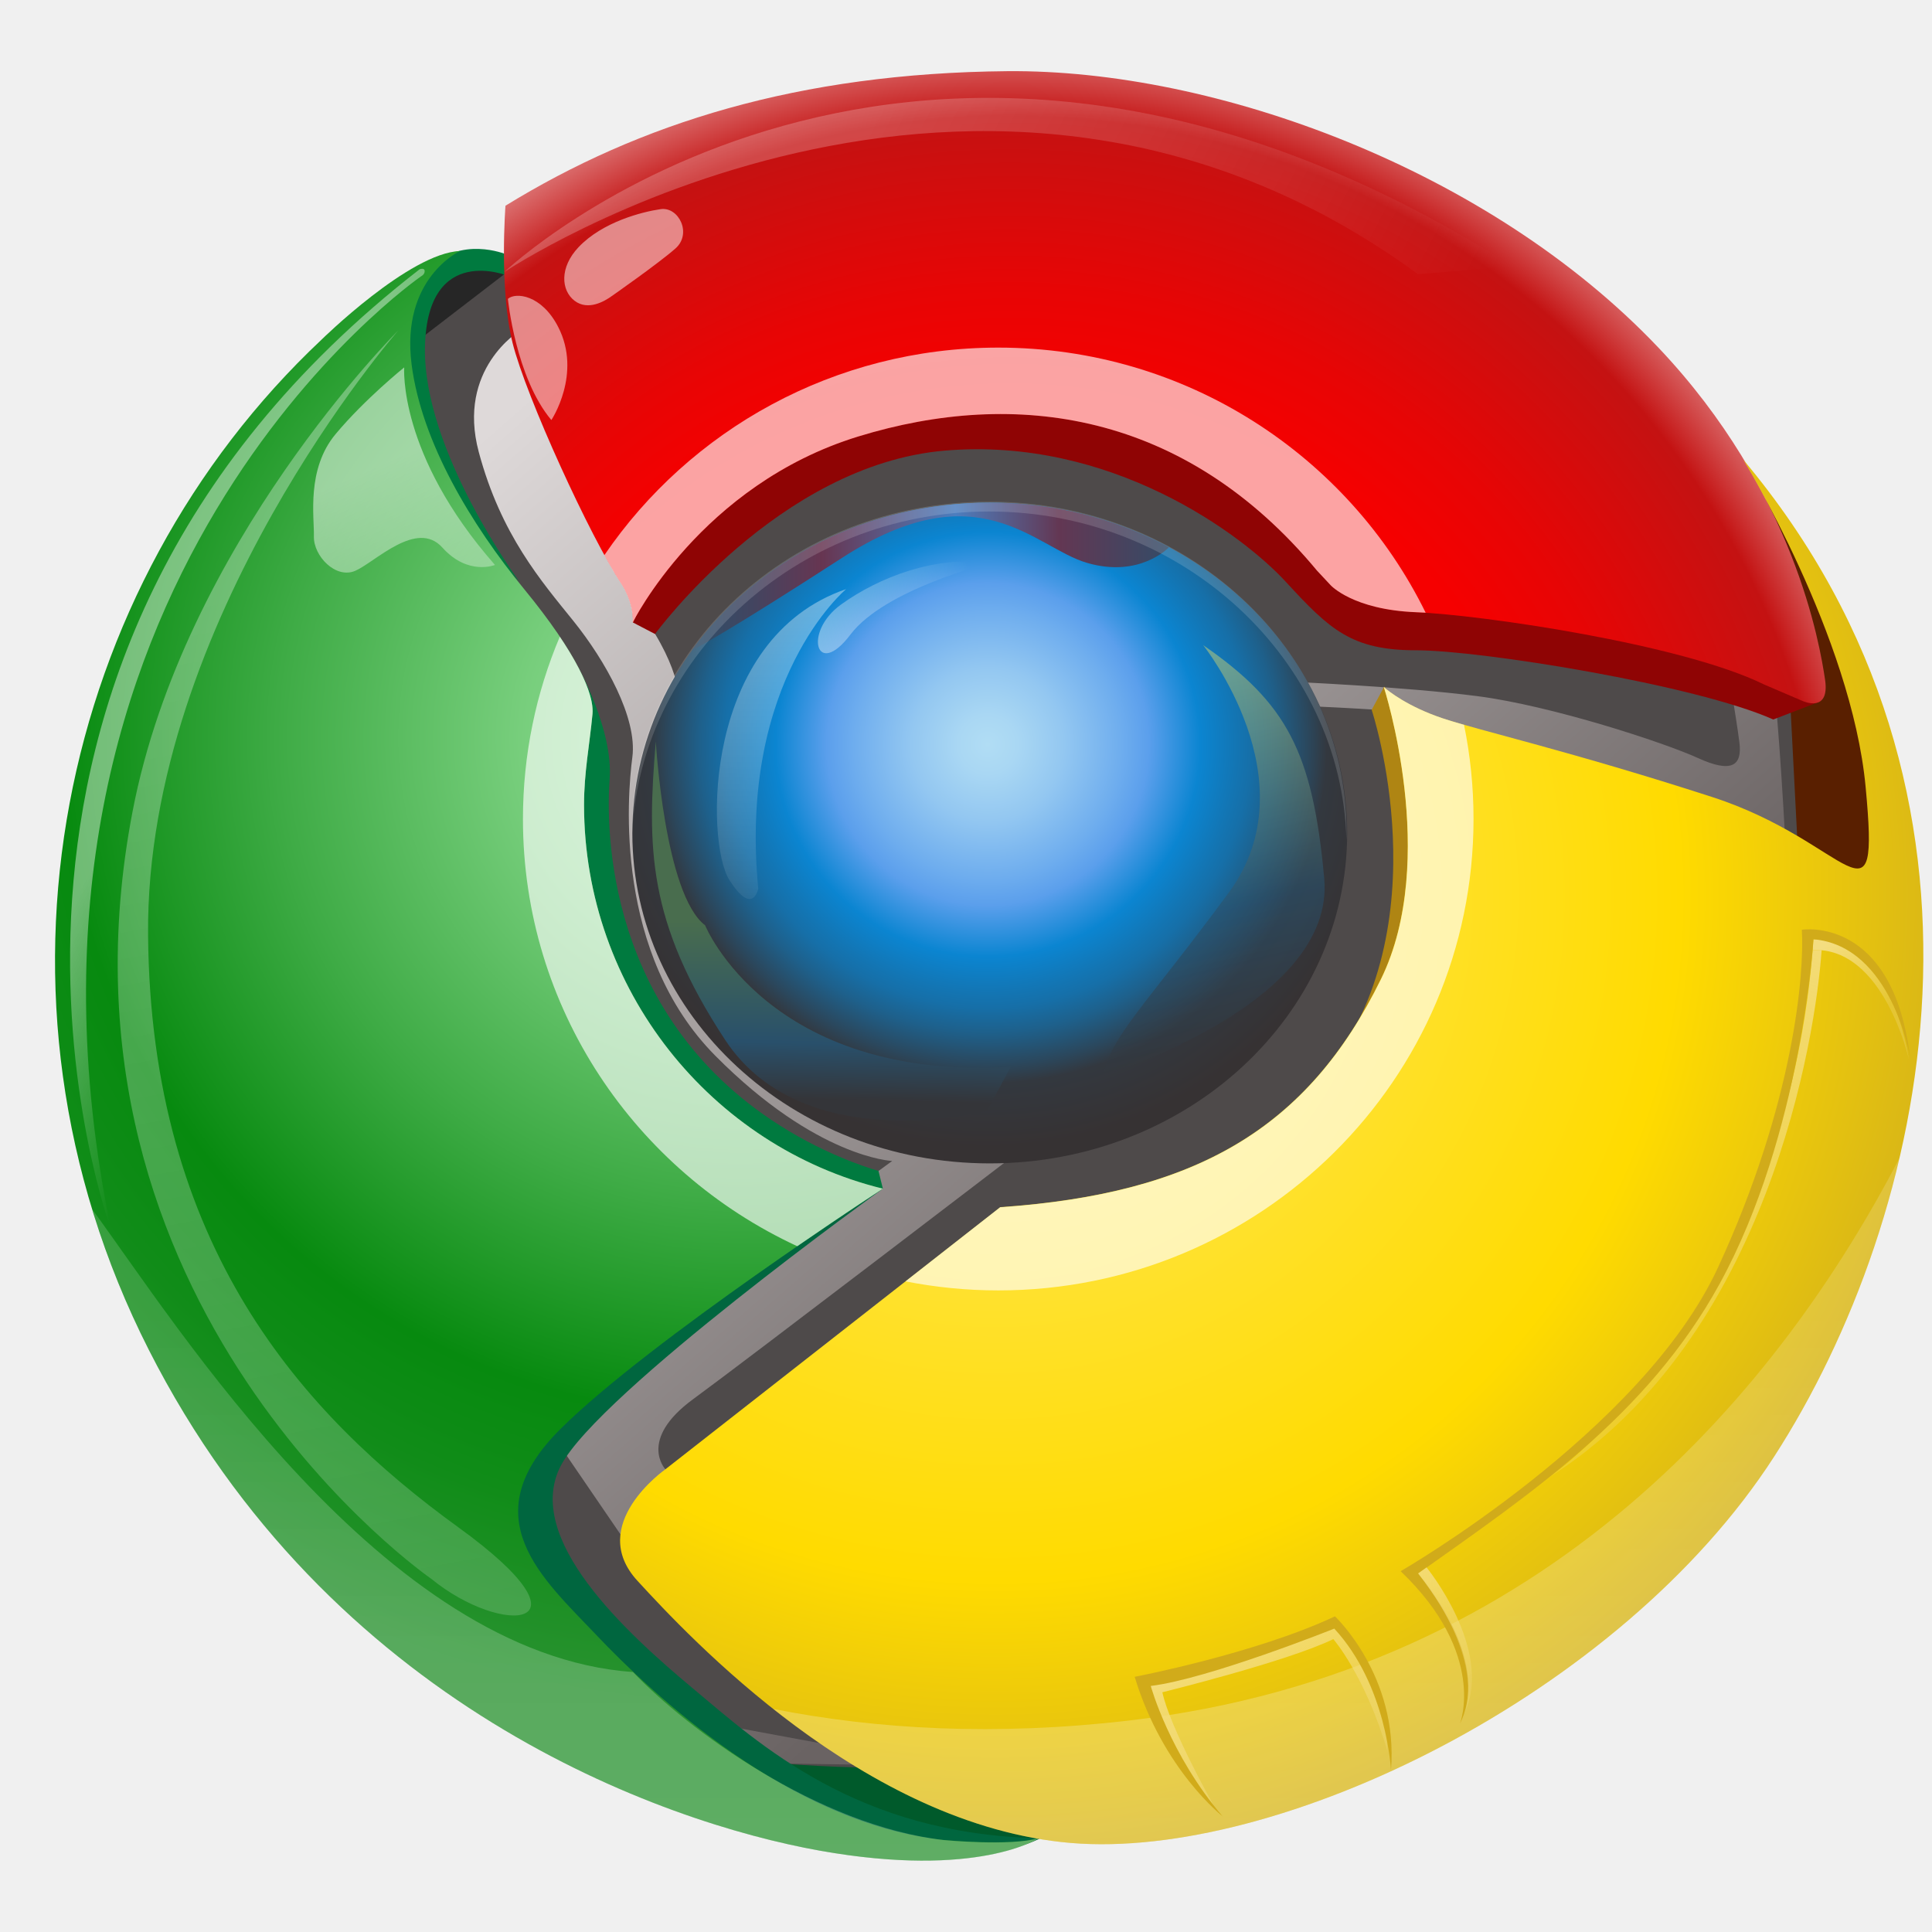
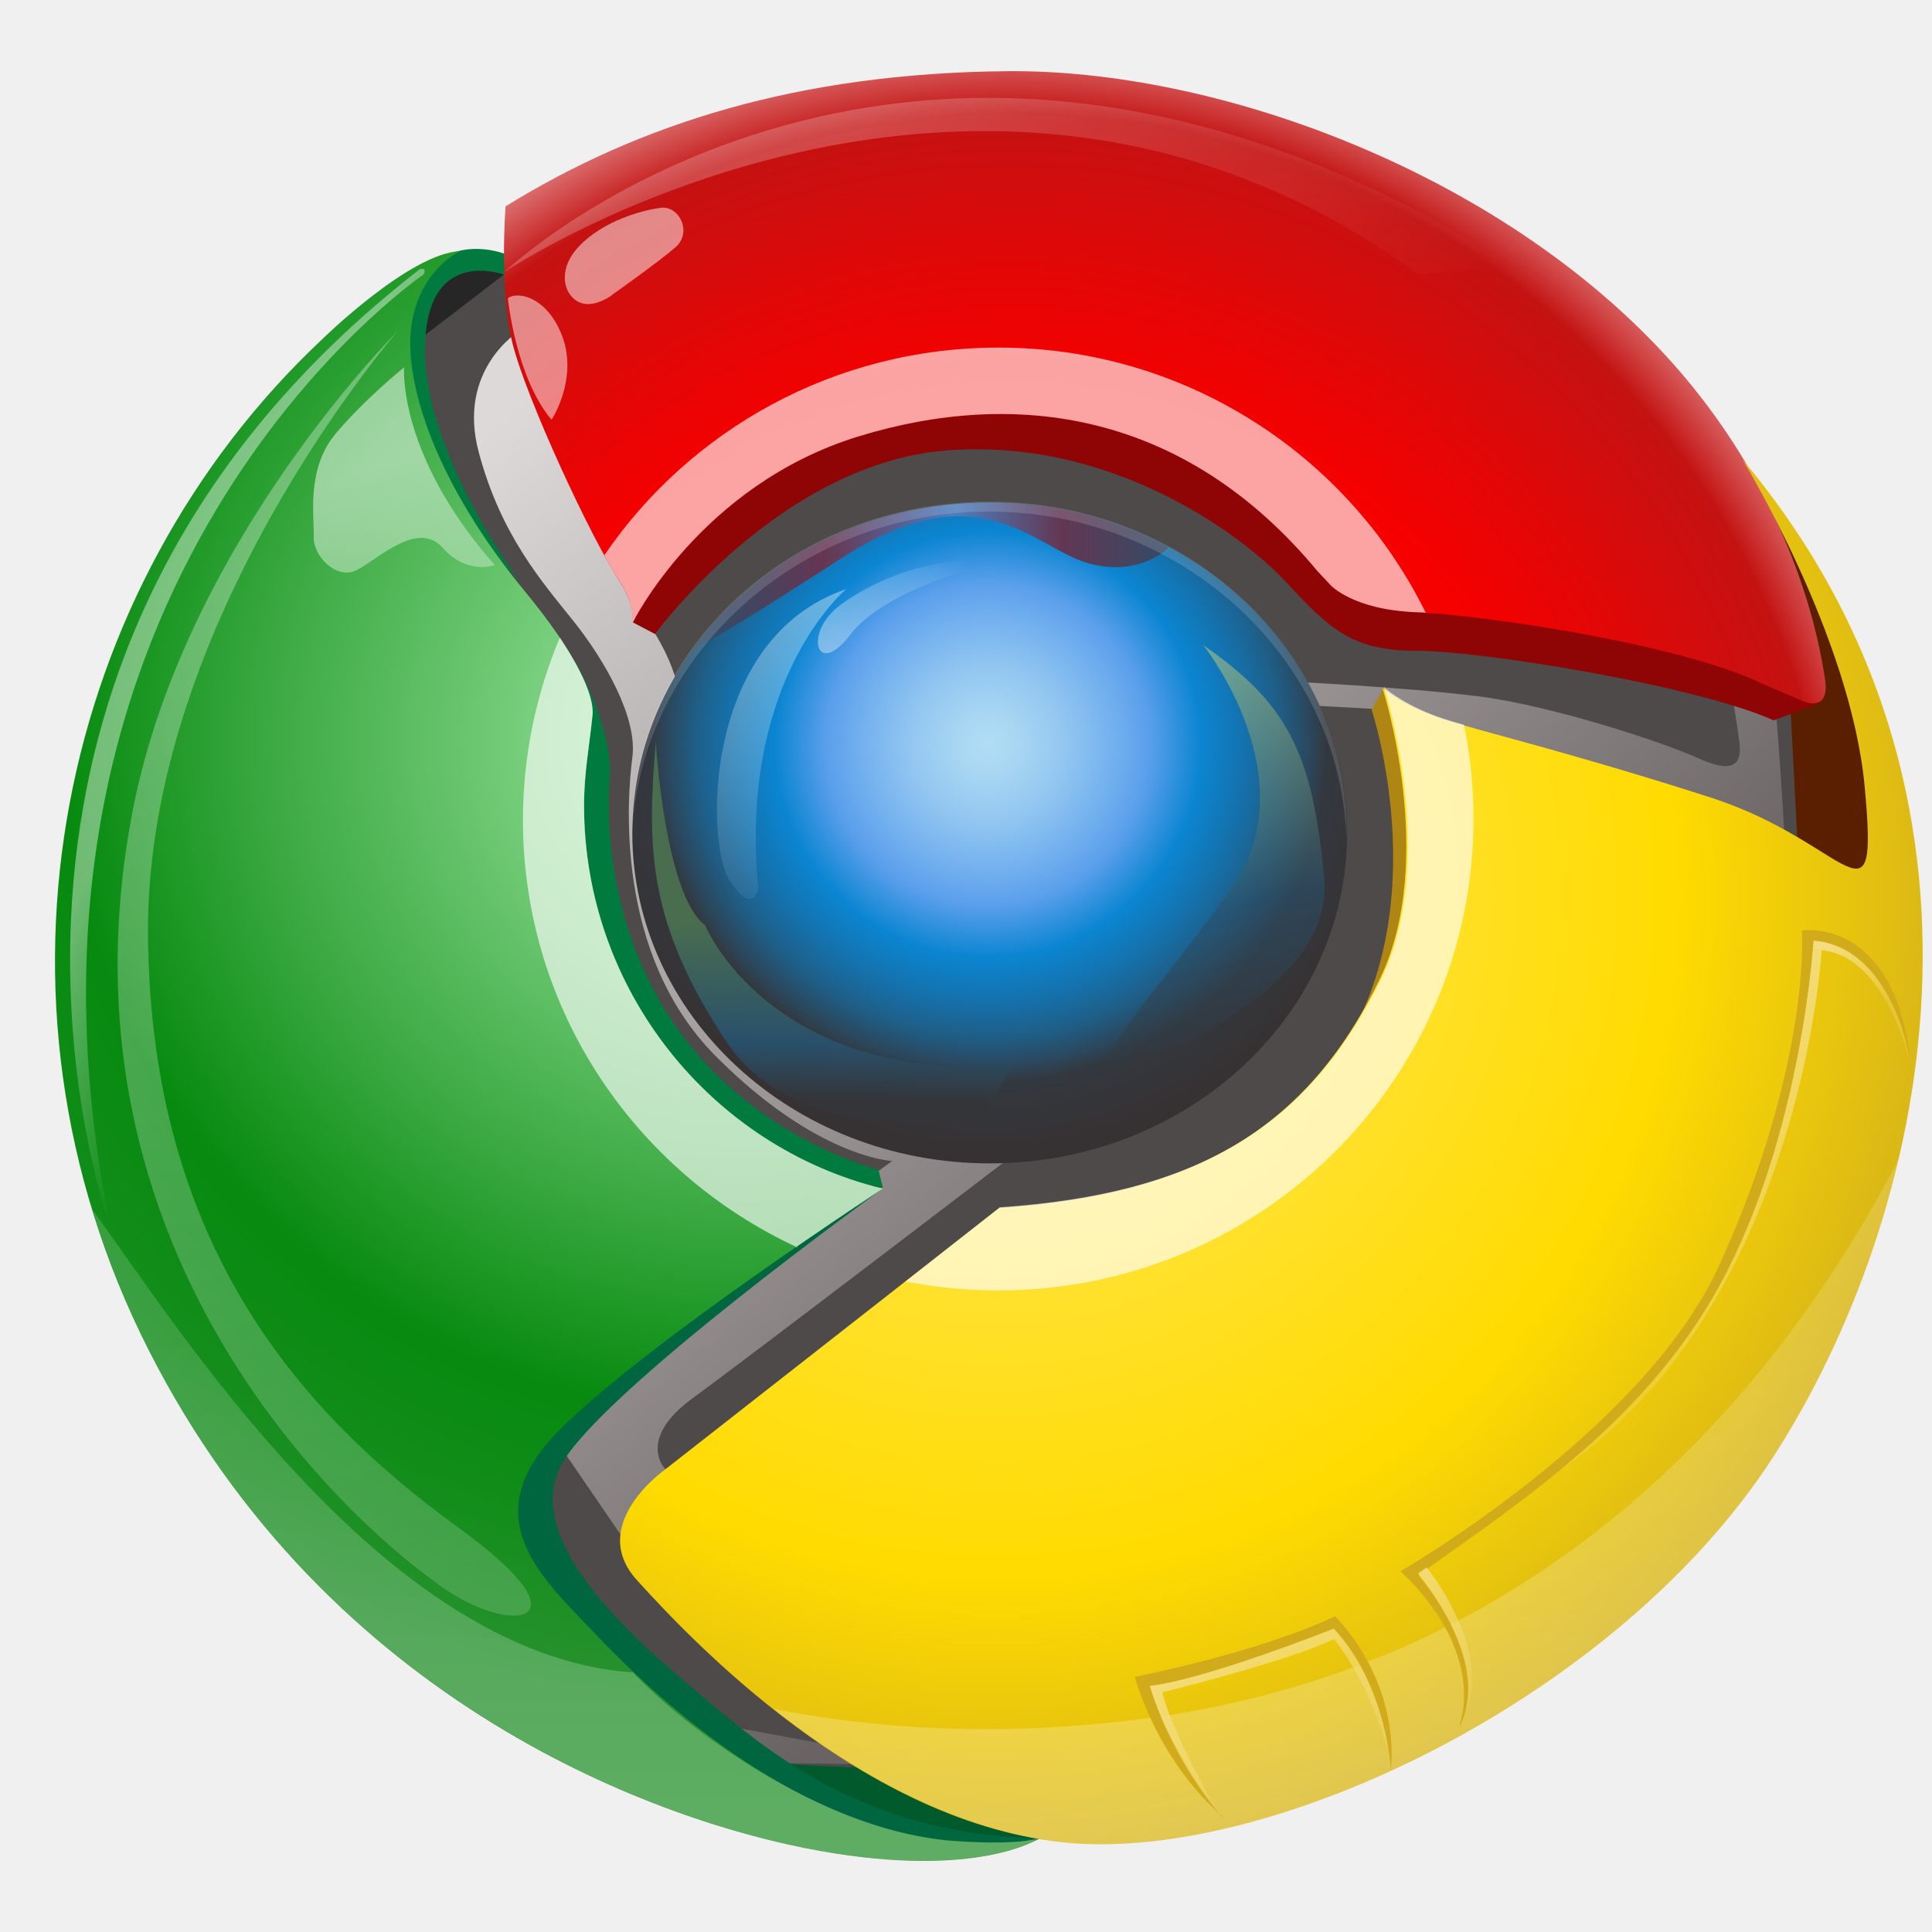
<svg xmlns="http://www.w3.org/2000/svg" viewBox="0 3 250 250">
-   <circle fill="#4E4A4A" cx="128.075" cy="126.26" r="109" />
-   <linearGradient id="a" gradientUnits="userSpaceOnUse" x1="324.569" y1="-144.038" x2="427.235" y2="-261.371" gradientTransform="matrix(1 0 0 -1 -256 -90)">
+   <circle cx="128.07" cy="126.26" r="109" fill="#4E4A4A" />
+   <linearGradient id="a" x1="324.57" x2="427.24" y1="-144.04" y2="-261.37" gradientUnits="userSpaceOnUse" gradientTransform="matrix(1 0 0 -1 -256 -90)">
    <stop offset="0" stop-color="#DED9D9" />
    <stop offset="1" stop-color="#6A6363" />
  </linearGradient>
-   <path fill="url(#a)" d="M67.243 45.813S59.076 50.73 61.95 61.48s8.126 16.75 12.25 21.875 8.293 12.542 7.626 17.625-2.375 25.42 10.75 38.647c13.125 13.227 22.875 13.602 22.875 13.602l-3.25 2.37-40.59 33.25 11.47 16.78 27.84 23.83-19.83-3.67-1.42 5.25 28.92.41-12-19.5-20.5-18.84s-3.58-3.8 3.59-9.05 42.17-32.04 42.17-32.04l38.838-57.58s3.12.124 9 .5 51.54 20.75 51.54 20.75-.78-15.38-1.54-22.75c-.32-3.06.975-2.7 2.83 1.666 1.85 4.367.75 12 .75 12L232 89.296l-6.92-9.336-1.75 8s1.375 8.125 1.75 11.125-1 4-5.375 2-18.874-6.75-28.5-8-24.374-1.872-24.374-1.872l-75 1-4 2.92s.94-3.44-3.06-10.1S67.24 45.8 67.24 45.8z" />
-   <path fill="#007A3F" d="M74.794 89.323s4.563 8.094 4.094 14.47c-.437 5.937-.813 31.186 23.188 45.56 6.234 3.735 11.6 5.157 11.6 5.157l.567 2.303-13.98 1.104-35.187-34.937.375-28.25 5.13-5.5 2.75-.625 1.47.718z" />
-   <path fill="#005A2B" d="M99.41 231.063s11.5 1 16.25.5 23.582 5.5 23.582 5.5-2.75 4.138-8.667 5.11c-5.917.974-36.583-7.526-36.583-7.526l5.417-3.584z" />
-   <path fill="#00663F" d="M114.243 156.813s-36.74 26.406-41.667 35.834c-4.928 9.43 8.5 21.668 17.083 28.834s21.16 18.88 44.79 19.38c0 0-15.63 4.88-39.13-4.12s-49.75-59-49.75-59l68.66-20.91z" />
-   <path fill="#262626" d="M65.258 38.48L54.2 46.98l-1.124-7 8.5-3.126z" />
-   <path fill="#007A3F" d="M65.45 35.896s-5.916-2.458-10 1.917-6.04 22 11.793 40.5c0 0-12.584-16.998-12.25-30.5.333-13.5 10.833-9.083 10.833-9.083l-.375-2.834z" />
-   <radialGradient id="b" cx="351.824" cy="-188.48" r="175.052" gradientTransform="matrix(1 0 0 -1 -256 -90)" gradientUnits="userSpaceOnUse">
-     <stop offset=".076" stop-color="#8DDB92" />
-     <stop offset=".163" stop-color="#77CE7C" />
-     <stop offset=".343" stop-color="#3EAB45" />
-     <stop offset=".502" stop-color="#078A0F" />
-     <stop offset=".581" stop-color="#108C18" />
-     <stop offset=".709" stop-color="#28922F" />
-     <stop offset=".715" stop-color="#299230" />
+   <path fill="url(#a)" d="M67.24 45.8s-8.16 4.93-5.3 15.68S70.1 78.23 74.2 83.36s8.3 12.54 7.63 17.62-2.38 25.42 10.75 38.65c13.12 13.22 22.87 13.6 22.87 13.6l-3.25 2.37-40.6 33.25 11.48 16.78 27.84 23.83-19.83-3.67-1.5 5.2 28.9.4-12-19.5L86 193s-3.6-3.8 3.6-9.05 42.2-32 42.2-32l38.83-57.6s3.1.13 9 .5 51.53 20.76 51.53 20.76-.8-15.4-1.57-22.7c-.4-3 .9-2.7 2.8 1.7 1.8 4.4.7 12 .7 12L232 89.3l-6.92-9.34-1.75 8s1.38 8.13 1.75 11.13-1 4-5.38 2-18.87-6.8-28.5-8-24.37-1.9-24.37-1.9l-75 1-4 2.9s.94-3.5-3.06-10.1-17.53-39.2-17.53-39.2z" />
+   <path fill="#007A3F" d="M74.8 89.32s4.56 8.1 4.1 14.47c-.45 5.9-.83 31.1 23.18 45.5 6.23 3.7 11.6 5.1 11.6 5.1l.56 2.3-13.98 1.1-35.18-35 .37-28.3 5.13-5.5 2.75-.66 1.47.72z" />
+   <path fill="#005A2B" d="M99.4 231.06s11.5 1 16.26.5 23.58 5.5 23.58 5.5-2.75 4.14-8.67 5.1c-5.9 1-36.58-7.5-36.58-7.5l5.4-3.6z" />
+   <path fill="#00663F" d="M114.24 156.8s-36.74 26.42-41.66 35.85c-4.93 9.43 8.5 21.66 17.08 28.83s21.16 18.88 44.8 19.38c0 0-15.64 4.88-39.14-4.12s-49.75-59-49.75-59l68.66-20.9z" />
+   <path fill="#262626" d="M65.26 38.48l-11.06 8.5-1.12-7 8.5-3.13z" />
+   <path fill="#007A3F" d="M65.45 35.9s-5.92-2.46-10 1.9-6.04 22 11.8 40.5c0 0-12.6-16.98-12.26-30.5.3-13.5 10.8-9.07 10.8-9.07l-.4-2.83z" />
+   <radialGradient id="b" cx="351.82" cy="-188.48" r="175.05" gradientTransform="matrix(1 0 0 -1 -256 -90)" gradientUnits="userSpaceOnUse">
+     <stop offset=".08" stop-color="#8DDB92" />
+     <stop offset=".16" stop-color="#77CE7C" />
+     <stop offset=".34" stop-color="#3EAB45" />
+     <stop offset=".5" stop-color="#078A0F" />
+     <stop offset=".58" stop-color="#108C18" />
+     <stop offset=".71" stop-color="#28922F" />
+     <stop offset=".71" stop-color="#299230" />
  </radialGradient>
-   <path fill="url(#b)" d="M122.2 241.104c-20.124-2.125-38-19.125-45-26.5s-16.25-15.25-4.624-26.75 41.667-31.04 41.667-31.04c-22.215-5.443-38.668-25.775-38.668-49.668 0-4.174.718-7.782 1.095-11.76.24-2.53-1.97-7.78-8.844-16.156S54.55 60.185 53.263 50.167c-1.438-11.188 6.27-14.688 6.27-14.688-6.54.25-17.957 11.5-17.957 11.5C7.826 78.73-4.09 131.64 19.243 177.64c23.332 46 66.333 61.166 86.833 64.834 20.5 3.665 28.375-1.628 28.375-1.628-3.75 1.062-12.25.25-12.25.25z" />
-   <path fill="#AF8513" d="M238.14 114.566c5.395 3.643 6.937 4.414 5.437-10.586s-15.125-36.5-15.125-36.5l.03.145c4.204 7.844 11.628 23.352 12.93 37.19.99 10.56.36 11.775-3.273 9.75z" />
-   <path fill="#591F00" d="M231.075 82.604l2 38.75h13.25s4.5-25.25-21.25-58.25l6 19.5z" />
-   <path fill="#8F0404" d="M81.887 83.542l2.875 1.5s15.98-21.896 37.48-23.73c21.5-1.832 38.5 10.834 44.166 17s8.5 8.834 16.834 8.834 36.138 4.457 46.22 8.957l6.08-2.34-30.134-28.45L103.243 39.98 81.887 83.54z" />
-   <radialGradient id="c" cx="386.726" cy="-214.623" r="116.24" gradientTransform="matrix(1 0 0 -1 -256 -90)" gradientUnits="userSpaceOnUse">
-     <stop offset=".616" stop-color="#F60000" />
-     <stop offset=".725" stop-color="#E70505" />
-     <stop offset=".917" stop-color="#C41212" />
+   <path fill="url(#b)" d="M122.2 241.1c-20.12-2.12-38-19.12-45-26.5s-16.25-15.25-4.62-26.75 41.66-31.04 41.66-31.04c-22.2-5.4-38.66-25.7-38.66-49.6 0-4.2.7-7.8 1.1-11.7.23-2.5-1.98-7.8-8.85-16.1S54.55 60.2 53.26 50.2c-1.43-11.2 6.27-14.7 6.27-14.7C53 35.76 41.58 47 41.58 47 7.83 78.77-4.1 131.7 19.24 177.7s66.34 61.15 86.84 64.8c20.5 3.67 28.37-1.6 28.37-1.6-3.75 1.04-12.25.23-12.25.23z" />
+   <path fill="#AF8513" d="M238.14 114.57c5.4 3.64 6.94 4.4 5.44-10.6s-15.13-36.5-15.13-36.5l.03.16c4.2 7.84 11.63 23.35 12.93 37.2 1 10.55.4 11.76-3.2 9.74z" />
+   <path fill="#591F00" d="M231.07 82.6l2 38.75h13.25s4.5-25.25-21.25-58.25l6 19.5z" />
+   <path fill="#8F0404" d="M81.9 83.54l2.86 1.5s15.98-21.9 37.48-23.73c21.5-1.8 38.5 10.9 44.17 17s8.5 8.9 16.9 8.9 36.2 4.5 46.2 9l6.1-2.3-30.1-28.5L103.3 40 81.9 83.54z" />
+   <radialGradient id="c" cx="386.73" cy="-214.62" r="116.24" gradientTransform="matrix(1 0 0 -1 -256 -90)" gradientUnits="userSpaceOnUse">
+     <stop offset=".62" stop-color="#F60000" />
+     <stop offset=".72" stop-color="#E70505" />
+     <stop offset=".92" stop-color="#C41212" />
    <stop offset="1" stop-color="#DD7878" />
  </radialGradient>
-   <path fill="url(#c)" d="M81.887 83.542S90.7 65.73 111.075 59.48s42.25-3.25 59.375 17.374l1.75 1.875s2.875 3.18 11.063 3.5c8.188.31 34.313 4.08 44.98 9.33l5.04 2.16s3.54 1.62 2.875-2.8-3.932-24.37-21.583-42.96c-21.833-23-57.25-36-84.25-35.75s-47.583 6.75-64.917 17.41c0 0-.833 10.75.917 17.75s10.083 25.17 14.083 31.17c0 0 1.594 2.29 1.48 4.98z" />
-   <radialGradient id="d" cx="383.824" cy="-189.311" r="52.107" gradientTransform="matrix(1 0 0 -1 -256 -90)" gradientUnits="userSpaceOnUse">
+   <path fill="url(#c)" d="M81.9 83.54s8.8-17.8 29.17-24.06 42.26-3.25 59.38 17.37l1.75 1.88s2.88 3.18 11.06 3.5c8.2.3 34.32 4.08 44.98 9.33l5.04 2.16s3.54 1.62 2.88-2.8-3.93-24.37-21.6-42.96c-21.82-23-57.24-36-84.24-35.75S82.74 19 65.42 29.7c0 0-.85 10.75.9 17.75s10.1 25.17 14.1 31.17c0 0 1.58 2.3 1.47 4.97z" />
+   <radialGradient id="d" cx="383.82" cy="-189.31" r="52.11" gradientTransform="matrix(1 0 0 -1 -256 -90)" gradientUnits="userSpaceOnUse">
    <stop offset="0" stop-color="#B1DDF4" />
-     <stop offset=".074" stop-color="#A9D7F3" />
+     <stop offset=".07" stop-color="#A9D7F3" />
    <stop offset=".19" stop-color="#93C7F1" />
-     <stop offset=".333" stop-color="#6EADEE" />
+     <stop offset=".33" stop-color="#6EADEE" />
    <stop offset=".4" stop-color="#5B9FEC" />
-     <stop offset=".527" stop-color="#0B85D1" />
-     <stop offset=".618" stop-color="#1375B3" />
-     <stop offset=".654" stop-color="#166FA8" />
-     <stop offset=".716" stop-color="#1E608B" />
-     <stop offset=".797" stop-color="#2B475C" />
-     <stop offset=".842" stop-color="#33383F" />
+     <stop offset=".53" stop-color="#0B85D1" />
+     <stop offset=".62" stop-color="#1375B3" />
+     <stop offset=".65" stop-color="#166FA8" />
+     <stop offset=".72" stop-color="#1E608B" />
+     <stop offset=".8" stop-color="#2B475C" />
+     <stop offset=".84" stop-color="#33383F" />
    <stop offset="1" stop-color="#363233" />
  </radialGradient>
-   <ellipse fill="url(#d)" cx="128.075" cy="110.792" rx="46.25" ry="42.75" />
-   <linearGradient id="e" gradientUnits="userSpaceOnUse" x1="287.081" y1="-168.968" x2="311.811" y2="-301.851" gradientTransform="matrix(1 0 0 -1 -256 -90)">
+   <ellipse cx="128.07" cy="110.79" fill="url(#d)" rx="46.25" ry="42.75" />
+   <linearGradient id="e" x1="287.08" x2="311.81" y1="-168.97" y2="-301.85" gradientUnits="userSpaceOnUse" gradientTransform="matrix(1 0 0 -1 -256 -90)">
    <stop offset="0" stop-color="#fff" />
    <stop offset="1" stop-color="#fff" stop-opacity=".53" />
  </linearGradient>
-   <path opacity=".32" fill="url(#e)" enable-background="new" d="M51.493 45.813S18.827 83.146 19.16 123.98c.327 40.233 19.916 62 40.166 76.665 18.39 13.32 5.667 14.168-3.5 6.668 0 0-51.015-35.127-38.667-99.333 6.66-34.667 34.33-62.167 34.33-62.167z" />
-   <linearGradient id="f" gradientUnits="userSpaceOnUse" x1="303.565" y1="-153.93" x2="321.565" y2="-194.597" gradientTransform="matrix(1 0 0 -1 -256 -90)">
+   <path fill="url(#e)" d="M51.5 45.8S18.82 83.16 19.15 124c.33 40.23 19.92 62 40.17 76.67 18.4 13.32 5.66 14.16-3.5 6.66 0 0-51.02-35.1-38.67-99.32C23.82 73.3 51.5 45.8 51.5 45.8z" opacity=".32" />
+   <linearGradient id="f" x1="303.56" x2="321.56" y1="-153.93" y2="-194.6" gradientUnits="userSpaceOnUse" gradientTransform="matrix(1 0 0 -1 -256 -90)">
    <stop offset="0" stop-color="#fff" />
-     <stop offset=".517" stop-color="#fff" stop-opacity=".53" />
+     <stop offset=".52" stop-color="#fff" stop-opacity=".53" />
  </linearGradient>
-   <path opacity=".5" fill="url(#f)" enable-background="new" d="M64.055 76.104s-3.5 1.438-6.813-2.25-8.688 1.875-11.25 3-5.438-1.938-5.375-4.438-1-8.688 2.813-13.25 8.875-8.625 8.875-8.625-.834 11.26 11.75 25.57z" />
-   <linearGradient id="g" gradientUnits="userSpaceOnUse" x1="329.19" y1="-367.646" x2="329.189" y2="-263.646" gradientTransform="matrix(1 0 0 -1 -256 -90)">
+   <path fill="url(#f)" d="M64.06 76.1s-3.5 1.44-6.82-2.25-8.7 1.88-11.25 3-5.5-1.93-5.4-4.43-1-8.7 2.8-13.25 8.9-8.63 8.9-8.63S51.4 61.8 64 76.1z" opacity=".5" />
+   <linearGradient id="g" x1="329.19" x2="329.19" y1="-367.65" y2="-263.65" gradientUnits="userSpaceOnUse" gradientTransform="matrix(1 0 0 -1 -256 -90)">
    <stop offset="0" stop-color="#fff" />
    <stop offset="1" stop-color="#fff" stop-opacity=".53" />
  </linearGradient>
-   <path opacity=".3" fill="url(#g)" enable-background="new" d="M11.928 159.467c1.87 6.135 4.29 12.215 7.314 18.18 23.332 46 66.333 61.166 86.833 64.834 20.5 3.67 28.375-1.62 28.375-1.62-3.75 1.07-12.25.25-12.25.25-16.375-1.87-33.292-14.37-40.292-21.75-.007-.01 4.75 4.13 0 0-32.353-2.27-58.98-44.91-69.98-59.88z" />
-   <path opacity=".5" fill="#fff" enable-background="new" d="M71.346 57.354s4-6 .875-12.063c-2.15-4.17-5.5-4.5-6.5-3.62 0 0 1 10.19 5.63 15.69" />
-   <path opacity=".5" fill="#fff" enable-background="new" d="M79.16 41.313s6.083-4.25 8.25-6.167c2.167-1.917.417-5.417-1.917-5.083s-7.5 1.625-10.625 4.917c-2.49 2.624-2.27 5.604-.52 6.938s3.895.06 4.81-.605z" />
-   <linearGradient id="h" gradientUnits="userSpaceOnUse" x1="365.087" y1="-116.29" x2="436.268" y2="-153.544" gradientTransform="matrix(1 0 0 -1 -256 -90)">
+   <path fill="url(#g)" d="M11.93 159.47c1.87 6.13 4.3 12.2 7.3 18.18 23.34 46 66.34 61.16 86.84 64.83 20.5 3.67 28.38-1.62 28.38-1.62-3.75 1.07-12.25.25-12.25.25-16.38-1.8-33.3-14.3-40.3-21.7 0 0 4.76 4.2 0 0-32.35-2.2-58.97-44.9-69.97-59.9z" opacity=".3" />
+   <path fill="#fff" d="M71.35 57.35s4-6 .87-12.06c-2.15-4.2-5.5-4.5-6.5-3.7 0 0 1 10.2 5.63 15.7m7.8-16.1s6.1-4.3 8.26-6.2c2.2-1.9.5-5.4-1.9-5.1s-7.5 1.7-10.6 5c-2.5 2.6-2.2 5.6-.5 6.9s3.9 0 4.8-.6z" opacity=".5" />
+   <linearGradient id="h" x1="365.09" x2="436.27" y1="-116.29" y2="-153.54" gradientUnits="userSpaceOnUse" gradientTransform="matrix(1 0 0 -1 -256 -90)">
    <stop offset="0" stop-color="#fff" stop-opacity=".7" />
    <stop offset="1" stop-color="#fff" stop-opacity="0" />
  </linearGradient>
-   <path opacity=".32" fill="url(#h)" enable-background="new" d="M183.492 38.48c-56.75-41.5-118.243-.276-118.243-.276s52.74-50.224 130.49-.724l-12.25 1z" />
-   <linearGradient id="i" gradientUnits="userSpaceOnUse" x1="279.063" y1="-183.902" x2="299.794" y2="-194.752" gradientTransform="matrix(1 0 0 -1 -256 -90)">
+   <path fill="url(#h)" d="M183.5 38.48c-56.76-41.5-118.25-.28-118.25-.28s52.74-50.22 130.5-.72l-12.26 1z" opacity=".32" />
+   <linearGradient id="i" x1="279.06" x2="299.79" y1="-183.9" y2="-194.75" gradientUnits="userSpaceOnUse" gradientTransform="matrix(1 0 0 -1 -256 -90)">
    <stop offset="0" stop-color="#fff" stop-opacity=".7" />
    <stop offset="1" stop-color="#fff" stop-opacity="0" />
  </linearGradient>
-   <path opacity=".6" fill="url(#i)" enable-background="new" d="M54.952 38.07c-.017-.483-.668-.215-.668-.215C-12.34 89.48 14.346 162.042 14.346 162.042-2.84 78.23 54.502 38.745 54.502 38.745s.465-.22.45-.674z" />
-   <linearGradient id="j" gradientUnits="userSpaceOnUse" x1="357.253" y1="-164.501" x2="356.908" y2="-217.651" gradientTransform="matrix(1 0 0 -1 -256 -90)">
+   <path fill="url(#i)" d="M54.95 38.07c-.02-.48-.67-.2-.67-.2-66.62 51.6-39.93 124.17-39.93 124.17-17.2-83.8 40.15-123.3 40.15-123.3s.47-.2.45-.67z" opacity=".6" />
+   <linearGradient id="j" x1="357.25" x2="356.91" y1="-164.5" y2="-217.65" gradientUnits="userSpaceOnUse" gradientTransform="matrix(1 0 0 -1 -256 -90)">
    <stop offset="0" stop-color="#fff" stop-opacity=".7" />
    <stop offset="1" stop-color="#fff" stop-opacity="0" />
  </linearGradient>
-   <path opacity=".6" fill="url(#j)" enable-background="new" d="M109.493 79.23s-14 11.624-11.375 38.75c0 0-.688 3.687-3.75-1.126s-3.5-31.25 15.125-37.625z" />
-   <linearGradient id="k" gradientUnits="userSpaceOnUse" x1="360.128" y1="-174.226" x2="381.996" y2="-168.758" gradientTransform="matrix(1 0 0 -1 -256 -90)">
+   <path fill="url(#j)" d="M109.5 79.23s-14 11.62-11.38 38.75c0 0-.7 3.7-3.75-1.13s-3.5-31.25 15.12-37.62z" opacity=".6" />
+   <linearGradient id="k" x1="360.13" x2="382" y1="-174.23" y2="-168.76" gradientUnits="userSpaceOnUse" gradientTransform="matrix(1 0 0 -1 -256 -90)">
    <stop offset="0" stop-color="#fff" stop-opacity=".7" />
    <stop offset="1" stop-color="#fff" stop-opacity="0" />
  </linearGradient>
-   <path opacity=".6" fill="url(#k)" enable-background="new" d="M128.118 75.854s-13.625 3.375-18.063 9.25-6.167-.313-1.23-3.875 12.293-6.38 19.293-5.38z" />
-   <path fill="#AF8513" d="M179.117 91.854l-1.625 3s9.333 27.958-6.084 47.125l2.48.35 11-21 1-21.67-6.77-7.81z" />
-   <radialGradient id="l" cx="384.827" cy="-208.978" r="125.99" gradientTransform="matrix(1 0 0 -1 -256 -90)" gradientUnits="userSpaceOnUse">
-     <stop offset=".182" stop-color="#FFE650" />
-     <stop offset=".703" stop-color="#FFDB00" />
+   <path fill="url(#k)" d="M128.12 75.85s-13.63 3.38-18.07 9.25-6.16-.3-1.23-3.87 12.3-6.38 19.3-5.38z" opacity=".6" />
+   <path fill="#AF8513" d="M179.12 91.85l-1.63 3s9.3 27.96-6.1 47.13l2.5.35 11-21 1-21.67-6.8-7.8z" />
+   <radialGradient id="l" cx="384.83" cy="-208.98" r="125.99" gradientTransform="matrix(1 0 0 -1 -256 -90)" gradientUnits="userSpaceOnUse">
+     <stop offset=".18" stop-color="#FFE650" />
+     <stop offset=".7" stop-color="#FFDB00" />
    <stop offset="1" stop-color="#D5B319" />
  </radialGradient>
-   <path fill="url(#l)" d="M129.408 159.23l-43.333 33.917s-10.25 7.166-3.583 14.416c6.666 7.25 29.333 31.666 56.083 33.916s71-19 91-50 32.5-85.5-4-129c0 0 14 22.83 15.834 42.33s-1.84 7.16-19.84 1.33-30.34-8.67-34.84-10.17-7.04-3.5-7.67-4.07c0 0 7.23 22.3-.38 37.81-9.5 19.37-23.96 27.75-49.3 29.5z" />
-   <path d="M103.17 164.258c6.382-4.395 11.072-7.445 11.072-7.445-22.215-5.442-38.668-25.774-38.668-49.667 0-4.174.718-7.782 1.095-11.76.17-1.84-.96-5.125-4.23-9.996-3.07 7.257-4.77 15.226-4.77 23.59 0 24.467 14.53 45.56 35.49 55.278zm81.316-81.963c-9.98-20.314-30.994-34.315-55.313-34.315-21.213 0-39.918 10.655-50.974 26.863.81 1.487 1.56 2.76 2.2 3.72 0 0 1.56 2.23 1.48 4.98 0 0 8.81-17.814 29.18-24.064s42.25-3.25 59.37 17.37l1.75 1.87s2.87 3.18 11.06 3.5c.37.01.78.03 1.22.06zm-5.41 9.622s7.228 22.302-.376 37.812c-9.5 19.37-23.96 27.75-49.292 29.5l-12.238 9.58c3.883.76 7.896 1.17 12.004 1.17 33.967 0 61.5-27.32 61.5-61 0-4.18-.425-8.25-1.23-12.19-1.08-.31-1.997-.58-2.702-.82-4.5-1.5-7.042-3.5-7.667-4.07z" opacity=".64" fill="#fff" />
-   <linearGradient id="m" gradientUnits="userSpaceOnUse" x1="428.92" y1="-367.645" x2="428.92" y2="-263.646" gradientTransform="matrix(1 0 0 -1 -256 -90)">
+   <path fill="url(#l)" d="M129.4 159.23l-43.33 33.92s-10.25 7.16-3.58 14.4c6.6 7.26 29.3 31.68 56 33.93s71-19 91-50 32.5-85.5-4-129c0 0 14 22.83 15.8 42.33s-1.9 7.2-19.9 1.4-30.3-8.7-34.8-10.2-7.1-3.5-7.7-4c0 0 7.2 22.3-.4 37.8-9.5 19.4-24 27.8-49.3 29.5z" />
+   <path fill="#fff" d="M103.17 164.26c6.38-4.4 11.07-7.45 11.07-7.45-22.2-5.4-38.67-25.7-38.67-49.6 0-4.2.72-7.8 1.1-11.7.17-1.8-.96-5.1-4.23-10-3.07 7.3-4.77 15.3-4.77 23.6 0 24.5 14.53 45.6 35.5 55.3zM184.5 82.3a61.57 61.57 0 0 0-55.33-34.32c-21.2 0-39.9 10.66-50.97 26.86.8 1.5 1.56 2.76 2.2 3.72 0 0 1.56 2.23 1.48 4.98 0 0 8.8-17.8 29.18-24.06s42.25-3.25 59.37 17.37l1.75 1.87s2.87 3.18 11.06 3.5c.37 0 .78.03 1.22.06zm-5.42 9.62s7.22 22.3-.38 37.8c-9.5 19.38-23.96 27.76-49.3 29.5l-12.23 9.6c3.88.75 7.9 1.16 12 1.16 33.97 0 61.5-27.32 61.5-61 0-4.18-.42-8.25-1.23-12.2-1.08-.3-2-.57-2.7-.8-4.5-1.5-7.04-3.5-7.67-4.08z" opacity=".64" />
+   <linearGradient id="m" x1="428.92" x2="428.92" y1="-367.64" y2="-263.65" gradientUnits="userSpaceOnUse" gradientTransform="matrix(1 0 0 -1 -256 -90)">
    <stop offset="0" stop-color="#fff" />
    <stop offset="1" stop-color="#fff" stop-opacity=".53" />
  </linearGradient>
-   <path opacity=".3" fill="url(#m)" enable-background="new" d="M229.575 191.48c6.83-10.585 12.78-23.91 16.208-38.6-15.19 29.147-45.028 66.42-99.775 72.767-17.174 1.99-32.454 1.158-45.95-1.514 10.27 8.127 23.77 16.105 38.517 17.346 26.75 2.25 71-19 91-50z" />
-   <linearGradient id="n" gradientUnits="userSpaceOnUse" x1="341.971" y1="-167.768" x2="410.491" y2="-167.167" gradientTransform="matrix(1 0 0 -1 -256 -90)">
+   <path fill="url(#m)" d="M229.57 191.48c6.83-10.6 12.78-23.9 16.2-38.6-15.18 29.15-45.02 66.42-99.76 72.77-17.1 2-32.4 1.15-45.9-1.52 10.3 8.13 23.8 16.1 38.5 17.35 26.8 2.25 71-19 91-50z" opacity=".3" />
+   <linearGradient id="n" x1="341.97" x2="410.49" y1="-167.77" y2="-167.17" gradientUnits="userSpaceOnUse" gradientTransform="matrix(1 0 0 -1 -256 -90)">
    <stop offset="0" stop-color="#29506B" />
-     <stop offset=".068" stop-color="#304D68" />
-     <stop offset=".164" stop-color="#424560" />
-     <stop offset=".277" stop-color="#613854" />
-     <stop offset=".297" stop-color="#673551" />
-     <stop offset=".551" stop-color="#4D7EBE" />
-     <stop offset=".746" stop-color="#633753" />
+     <stop offset=".07" stop-color="#304D68" />
+     <stop offset=".16" stop-color="#424560" />
+     <stop offset=".28" stop-color="#613854" />
+     <stop offset=".3" stop-color="#673551" />
+     <stop offset=".55" stop-color="#4D7EBE" />
+     <stop offset=".75" stop-color="#633753" />
    <stop offset="1" stop-color="#29506B" />
  </linearGradient>
-   <path fill="url(#n)" d="M89.583 87.094c.742-.34 4.36-2.203 19.41-11.927 17.667-11.417 24.833-1.333 31.667.667s10.583-2 10.583-2-.095-.066-.265-.176c-6.754-3.567-14.567-5.616-22.902-5.616-16.06 0-30.2 7.567-38.493 19.052z" />
-   <path opacity=".15" fill="#fff" enable-background="new" d="M128 69.188c25.18 0 45.645 19.332 46.22 42.48.01-.334.028-.666.028-1 0-23.61-20.707-42.75-46.25-42.75s-46.25 19.14-46.25 42.75c0 .334.02.666.027 1 .578-23.148 21.044-42.48 46.224-42.48z" />
-   <linearGradient id="o" gradientUnits="userSpaceOnUse" x1="415.987" y1="-229.395" x2="402.321" y2="-172.395" gradientTransform="matrix(1 0 0 -1 -256 -90)">
+   <path fill="url(#n)" d="M89.58 87.1c.75-.35 4.36-2.2 19.4-11.93 17.68-11.42 24.85-1.34 31.68.66s10.58-2 10.58-2l-.26-.17c-6.76-3.57-14.57-5.62-22.9-5.62-16.06 0-30.2 7.57-38.5 19.05z" />
+   <path fill="#fff" d="M128 69.2c25.18 0 45.65 19.32 46.22 42.47 0-.34.03-.67.03-1 0-23.6-20.7-42.75-46.25-42.75s-46.25 19.14-46.25 42.75l.02 1C82.35 88.52 102.82 69.2 128 69.2z" opacity=".15" />
+   <linearGradient id="o" x1="415.99" x2="402.32" y1="-229.4" y2="-172.4" gradientUnits="userSpaceOnUse" gradientTransform="matrix(1 0 0 -1 -256 -90)">
    <stop offset="0" stop-color="#343539" />
-     <stop offset=".321" stop-color="#29506B" />
+     <stop offset=".32" stop-color="#29506B" />
    <stop offset="1" stop-color="#C7DD85" />
  </linearGradient>
-   <path opacity=".6" fill="url(#o)" enable-background="new" d="M155.688 86.48s14 17.5 3.334 32c-10.668 14.5-15.502 18.832-16.168 23.666 0 0 30-9.168 28.5-25.5-1.5-16.333-4.833-22.667-15.666-30.167" />
-   <linearGradient id="p" gradientUnits="userSpaceOnUse" x1="363.085" y1="-235.295" x2="363.617" y2="-212.672" gradientTransform="matrix(1 0 0 -1 -256 -90)">
+   <path fill="url(#o)" d="M155.7 86.48s14 17.5 3.32 32c-10.67 14.5-15.5 18.83-16.17 23.67 0 0 30-9.17 28.5-25.5-1.5-16.34-4.83-22.67-15.66-30.17" opacity=".6" />
+   <linearGradient id="p" x1="363.08" x2="363.62" y1="-235.29" y2="-212.67" gradientUnits="userSpaceOnUse" gradientTransform="matrix(1 0 0 -1 -256 -90)">
    <stop offset="0" stop-color="#343539" />
-     <stop offset=".321" stop-color="#29506B" />
+     <stop offset=".32" stop-color="#29506B" />
    <stop offset="1" stop-color="#496D4E" />
  </linearGradient>
-   <path fill="url(#p)" d="M84.864 98.98s1.125 19.75 6.375 23.75c0 0 8.2 20.16 39.54 18.325l-3.04 5.674s-23.75 6.25-33.88-9.13c-10.13-15.38-10.13-25-9-38.63z" />
-   <linearGradient id="q" gradientUnits="userSpaceOnUse" x1="492.696" y1="-215.04" x2="499.53" y2="-223.54" gradientTransform="matrix(1 0 0 -1 -256 -90)">
+   <path fill="url(#p)" d="M84.86 98.98s1.13 19.75 6.38 23.75c0 0 8.2 20.16 39.54 18.32l-3.04 5.68s-23.75 6.25-33.88-9.13c-10.13-15.38-10.13-25-9-38.63z" />
+   <linearGradient id="q" x1="492.7" x2="499.53" y1="-215.04" y2="-223.54" gradientUnits="userSpaceOnUse" gradientTransform="matrix(1 0 0 -1 -256 -90)">
    <stop offset="0" stop-color="#F4DD80" />
    <stop offset="1" stop-color="#F4DD80" stop-opacity=".3" />
  </linearGradient>
-   <path fill="url(#q)" d="M247.033 140.166s-3.25-14.64-12.47-14.234l.095-1.39s9.625-.75 12.375 15.624z" />
-   <linearGradient id="r" gradientUnits="userSpaceOnUse" x1="491.779" y1="-206.563" x2="467.195" y2="-274.993" gradientTransform="matrix(1 0 0 -1 -256 -90)">
+   <path fill="url(#q)" d="M247.03 140.17s-3.25-14.64-12.47-14.24l.1-1.4s9.62-.74 12.37 15.64z" />
+   <linearGradient id="r" x1="491.78" x2="467.19" y1="-206.56" y2="-274.99" gradientUnits="userSpaceOnUse" gradientTransform="matrix(1 0 0 -1 -256 -90)">
    <stop offset="0" stop-color="#F4DD80" />
    <stop offset="1" stop-color="#F4DD80" stop-opacity=".3" />
  </linearGradient>
-   <path fill="url(#r)" d="M234.564 125.932h1.156c-.78 11.214-6.832 50.207-35.23 68.214.002 0 30.2-20.964 34.074-68.214z" />
-   <path fill="#D1AB1A" d="M188.91 226.063s3.582-9-7.668-19.75c0 0 31.25-18 41.084-39.334 9.832-21.34 11.166-38 10.832-43.67 0 0 11.75-1.9 14 16.48 0 0-2.375-14.38-12.5-15.25 0 0-1.46 25.08-12.125 44.56-9.375 17.12-24.75 27.37-39 37.5 0 0 9.627 10.91 5.377 19.46z" />
-   <linearGradient id="s" gradientUnits="userSpaceOnUse" x1="440.092" y1="-293.002" x2="445.418" y2="-309.92" gradientTransform="matrix(1 0 0 -1 -256 -90)">
+   <path fill="url(#r)" d="M234.56 125.93h1.16c-.78 11.22-6.83 50.2-35.23 68.22 0 0 30.2-20.97 34-68.22z" />
+   <path fill="#D1AB1A" d="M188.9 226.06s3.6-9-7.66-19.75c0 0 31.25-18 41.1-39.3 9.82-21.3 11.15-38 10.82-43.6 0 0 11.75-1.9 14 16.5 0 0-2.38-14.4-12.5-15.2 0 0-1.46 25.1-12.13 44.6-9.37 17.1-24.75 27.4-39 37.5 0 0 9.63 10.9 5.38 19.5z" />
+   <linearGradient id="s" x1="440.09" x2="445.42" y1="-293" y2="-309.92" gradientUnits="userSpaceOnUse" gradientTransform="matrix(1 0 0 -1 -256 -90)">
    <stop offset="0" stop-color="#F4DD80" />
    <stop offset="1" stop-color="#F4DD80" stop-opacity=".3" />
  </linearGradient>
-   <path fill="url(#s)" d="M184.596 205.822s8.625 10.53 4.97 18.72c0 0 2.78-6.69-6.064-17.94l1.094-.78z" />
-   <linearGradient id="t" gradientUnits="userSpaceOnUse" x1="414.532" y1="-303.734" x2="426.151" y2="-323.941" gradientTransform="matrix(1 0 0 -1 -256 -90)">
+   <path fill="url(#s)" d="M184.6 205.82s8.62 10.53 4.97 18.72c0 0 2.78-6.7-6.07-17.94l1.1-.78z" />
+   <linearGradient id="t" x1="414.53" x2="426.15" y1="-303.73" y2="-323.94" gradientUnits="userSpaceOnUse" gradientTransform="matrix(1 0 0 -1 -256 -90)">
    <stop offset="0" stop-color="#F4DD80" />
    <stop offset="1" stop-color="#F4DD80" stop-opacity=".3" />
  </linearGradient>
-   <path fill="url(#t)" d="M157.033 236.604s-5.625-10-6.625-14.625c0 0 16.25-4 22.125-6.88 0 0 4.125 4.75 7 14.5 0 0 .125-9.25-6.875-16.5l-24.75 7.75s5.75 12.37 9.125 15.75z" />
-   <path fill="#D1AB1A" d="M158.242 238.063s-7.75-5.998-11.416-18.082c0 0 15.666-3 25.916-7.83 0 0 8.25 7.75 7.25 19.92 0 0-.5-10.91-7.334-18.33 0 0-16.25 6.5-23.75 7.42 0 0 2.418 8.84 9.334 16.92z" />
+   <path fill="url(#t)" d="M157.03 236.6s-5.62-10-6.62-14.62c0 0 16.3-4 22.2-6.88 0 0 4.2 4.75 7 14.5 0 0 .2-9.25-6.8-16.5l-24.8 7.75s5.8 12.37 9.2 15.75z" />
+   <path fill="#D1AB1A" d="M158.24 238.06s-7.75-6-11.4-18.08c0 0 15.65-3 25.9-7.83 0 0 8.25 7.75 7.25 19.92 0 0-.5-10.9-7.4-18.33 0 0-16.3 6.5-23.8 7.42 0 0 2.4 8.84 9.3 16.92z" />
</svg>
